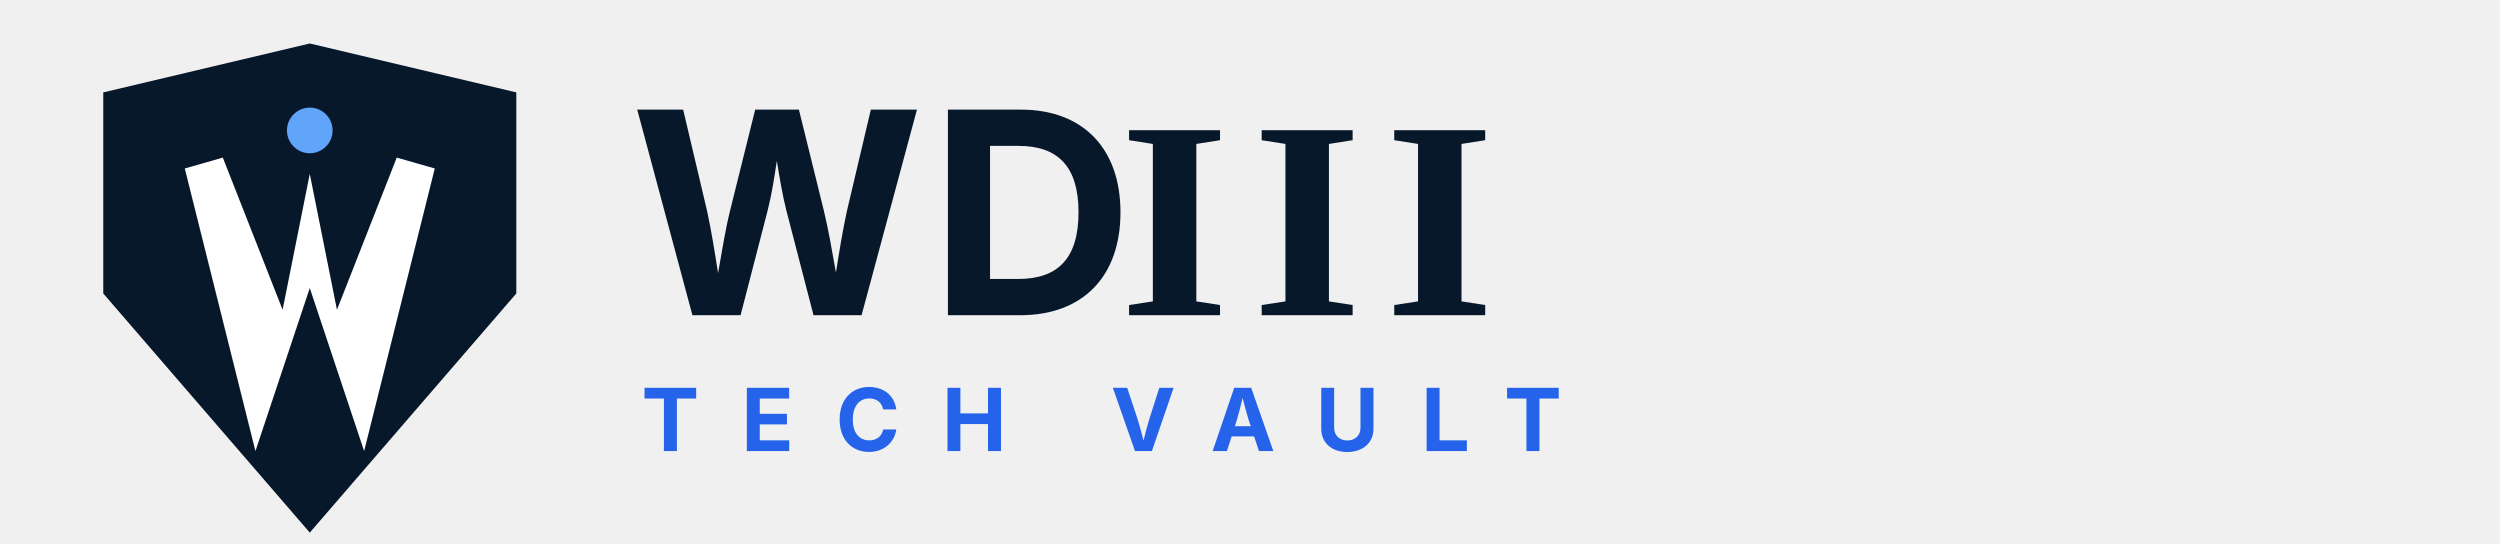
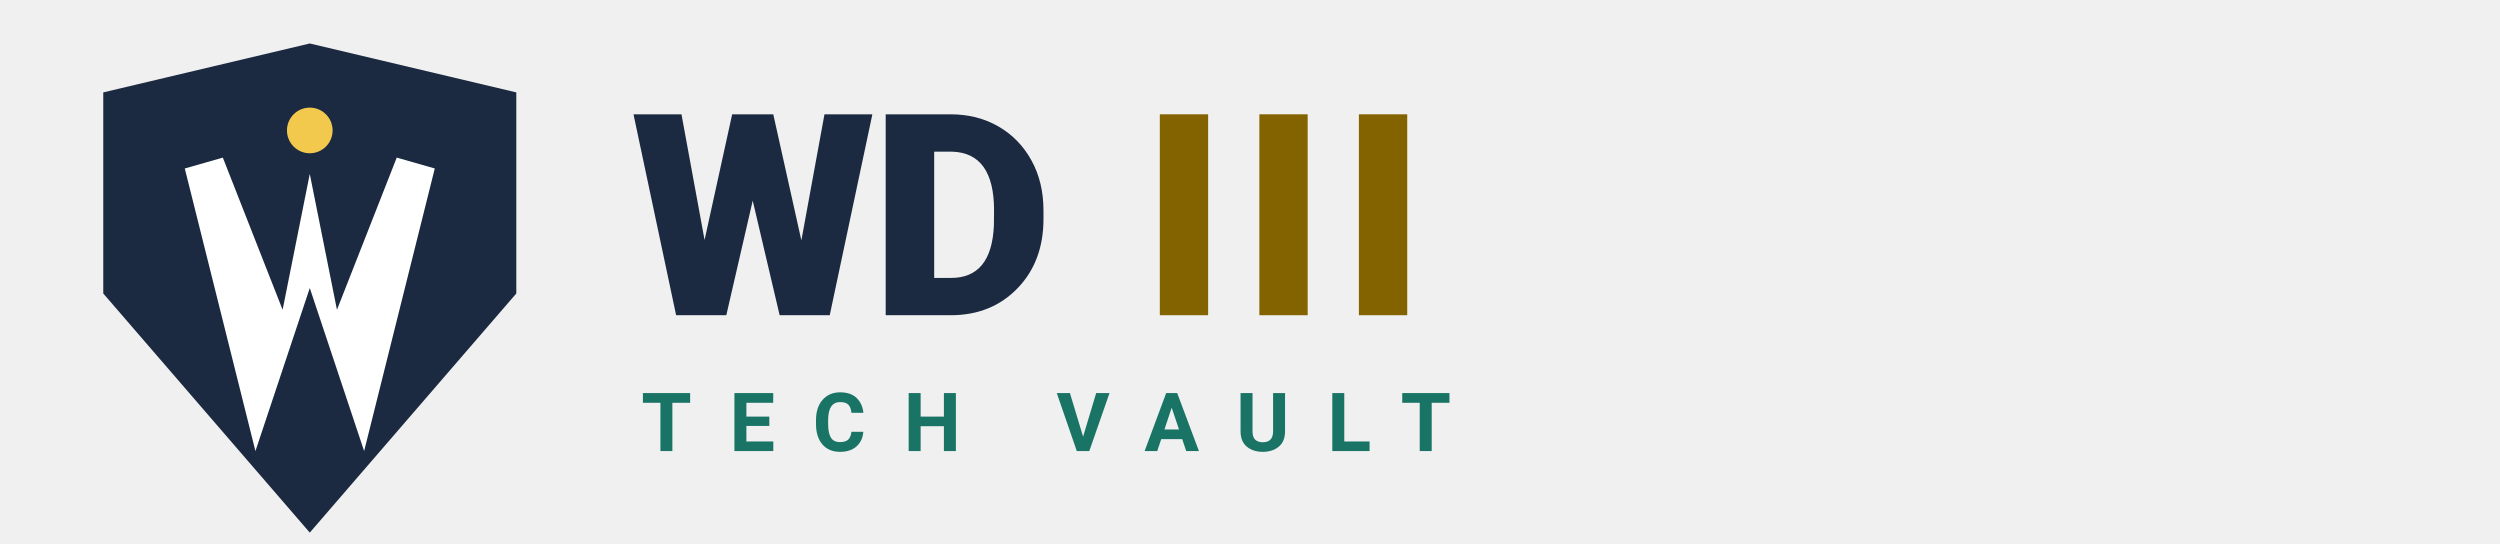
<svg xmlns="http://www.w3.org/2000/svg" viewBox="0 0 460 100" width="460" height="100" fill="none" role="img" aria-label="WDIII Tech Vault Logo (Light Theme)">
  <g id="vault-emblem" transform="translate(12, 2)">
-     <path d="M 45 6 L 83 15 L 83 52 L 45 96 L 7 52 L 7 15 Z" fill="#08182b" />
-     <circle cx="45" cy="22" r="4.2" fill="#60a5fa" />
+     <path d="M 45 6 L 83 15 L 83 52 L 45 96 L 7 52 L 7 15 Z" fill="#1B2A41" />
+     <circle cx="45" cy="22" r="4.2" fill="#F2C94C" />
    <path d="M 22 29 L 29 27 L 40 55 L 45 30 L 50 55 L 61 27 L 68 29 L 55 81 L 45 51 L 35 81 Z" fill="#ffffff" />
  </g>
-   <text x="116" y="58" font-family="system-ui, -apple-system, 'Inter', 'Segoe UI', Roboto, 'Helvetica Neue', Arial, sans-serif" font-size="52" font-weight="700" letter-spacing="0.02em" fill="#08182b">WD</text>
-   <text x="206" y="58" font-family="'Times New Roman', 'Cinzel', 'Baskerville', Georgia, serif" font-size="52" font-weight="700" letter-spacing="0.08em" fill="#08182b">III</text>
-   <text x="118" y="83" font-family="system-ui, -apple-system, 'Inter', 'Segoe UI', Roboto, 'Helvetica Neue', Arial, sans-serif" font-size="16" font-weight="700" letter-spacing="0.48em" fill="#2563eb">TECH VAULT</text>
+   <text x="116" y="58" font-family="'Bricolage Grotesque', system-ui, -apple-system, BlinkMacSystemFont, 'Segoe UI', Roboto, 'Helvetica Neue', Arial, sans-serif" font-size="52" font-weight="800" letter-spacing="-0.02em" fill="#1B2A41">WD</text>
+   <text x="210" y="58" font-family="'Bricolage Grotesque', system-ui, -apple-system, BlinkMacSystemFont, 'Segoe UI', Roboto, 'Helvetica Neue', Arial, sans-serif" font-size="52" font-weight="800" letter-spacing="0.05em" fill="#836300">III</text>
+   <text x="118" y="83" font-family="'Instrument Sans', system-ui, -apple-system, BlinkMacSystemFont, 'Segoe UI', Roboto, 'Helvetica Neue', Arial, sans-serif" font-size="15" font-weight="700" letter-spacing="0.46em" fill="#1A7466">TECH VAULT</text>
</svg>
